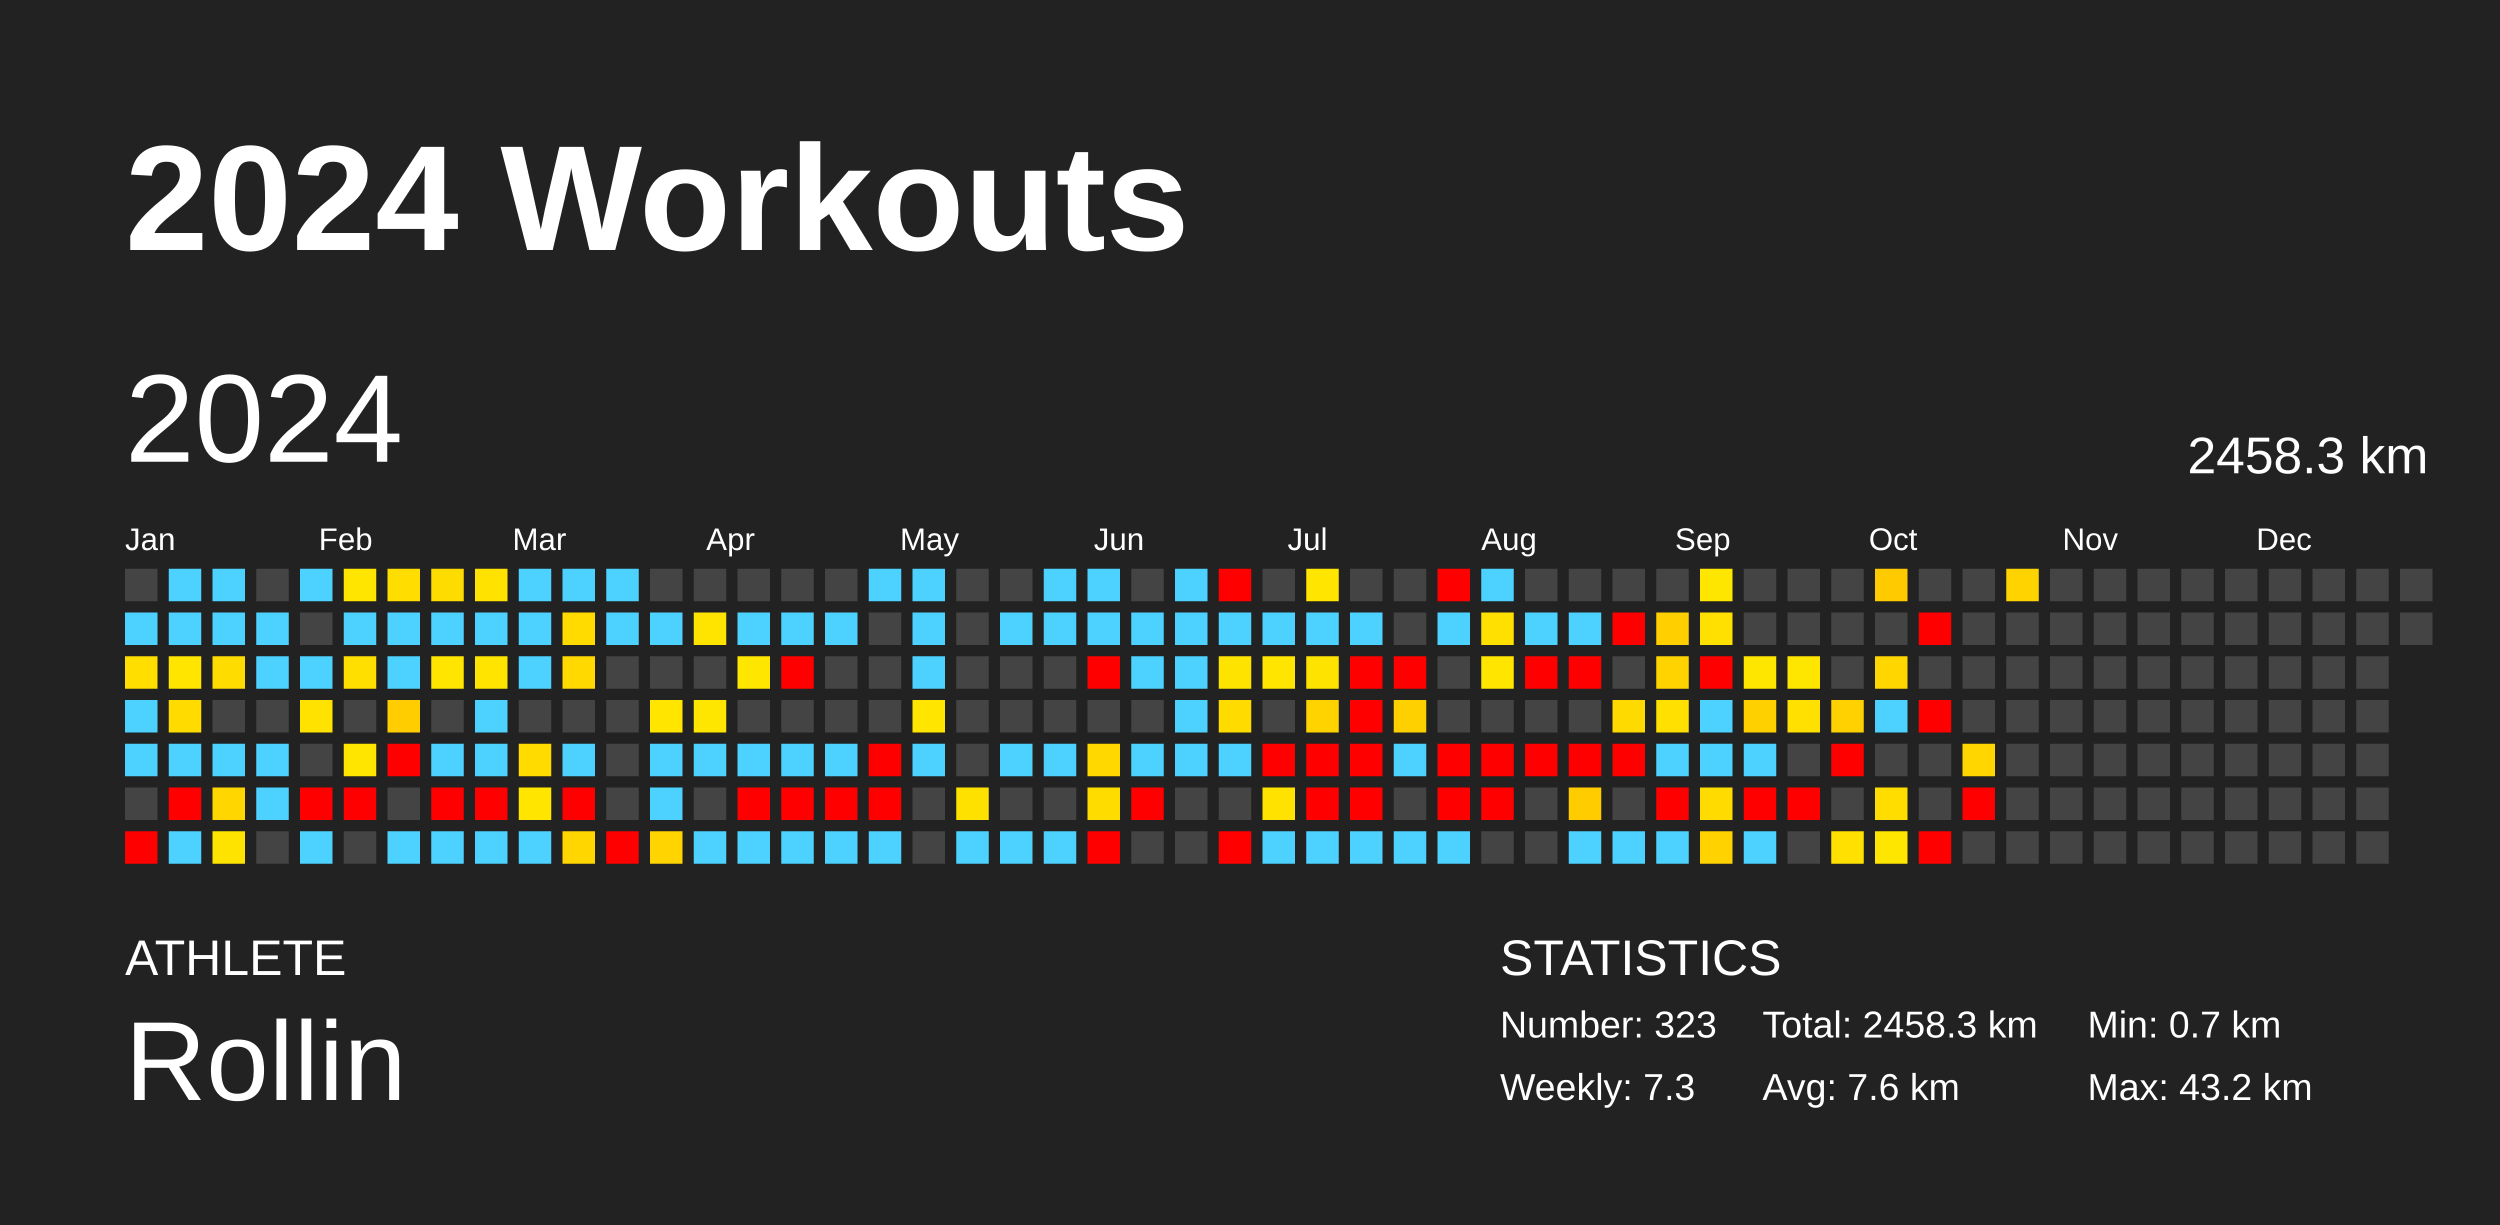
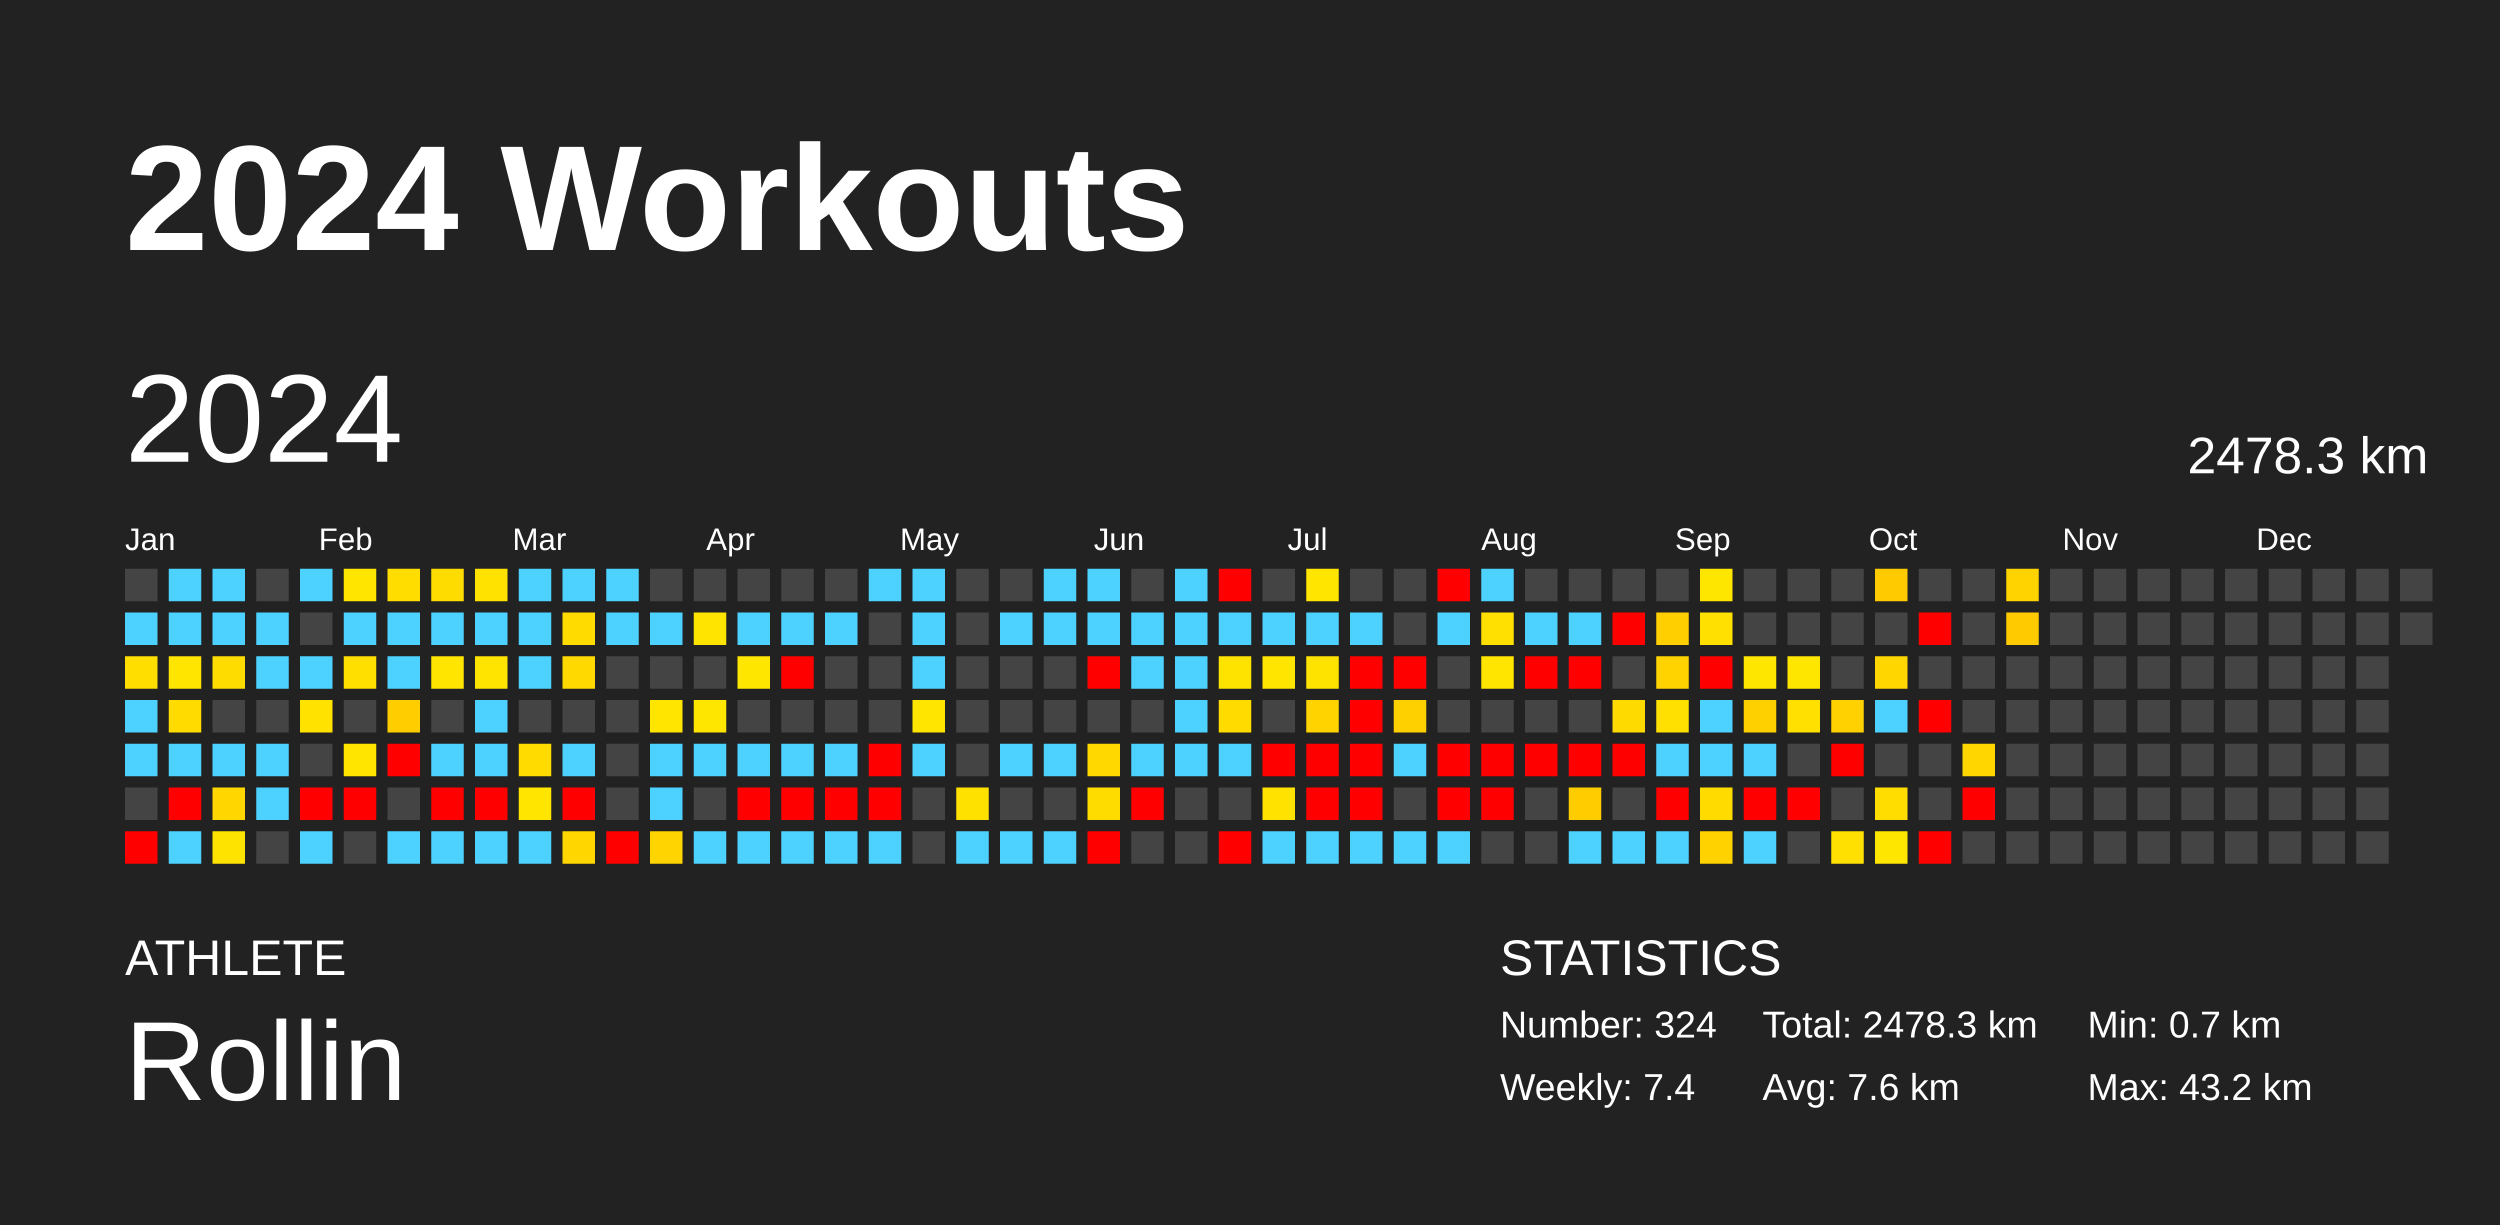
<svg xmlns="http://www.w3.org/2000/svg" baseProfile="full" height="98mm" version="1.1" viewBox="0,0,200,98" width="200mm">
  <defs />
  <rect fill="#222222" height="98" width="200" x="0" y="0" />
  <text fill="#FFFFFF" style="font-size:12px; font-family:Arial; font-weight:bold;" x="10" y="20">2024 Workouts</text>
  <text fill="#FFFFFF" style="font-size:4px; font-family:Arial" x="10" y="78">ATHLETE</text>
  <text fill="#FFFFFF" style="font-size:9px; font-family:Arial" x="10" y="88">Rollin</text>
  <text fill="#FFFFFF" style="font-size:4px; font-family:Arial" x="120" y="78">STATISTICS</text>
-   <text fill="#FFFFFF" style="font-size:3px; font-family:Arial" x="120" y="83">Number: 323</text>
-   <text fill="#FFFFFF" style="font-size:3px; font-family:Arial" x="120" y="88">Weekly: 7.3</text>
-   <text fill="#FFFFFF" style="font-size:3px; font-family:Arial" x="141" y="83">Total: 2458.3 km</text>
+   <text fill="#FFFFFF" style="font-size:3px; font-family:Arial" x="120" y="83">Number: 324</text>
+   <text fill="#FFFFFF" style="font-size:3px; font-family:Arial" x="120" y="88">Weekly: 7.4</text>
+   <text fill="#FFFFFF" style="font-size:3px; font-family:Arial" x="141" y="83">Total: 2478.3 km</text>
  <text fill="#FFFFFF" style="font-size:3px; font-family:Arial" x="141" y="88">Avg: 7.6 km</text>
  <text fill="#FFFFFF" style="font-size:3px; font-family:Arial" x="167" y="83">Min: 0.7 km</text>
  <text fill="#FFFFFF" style="font-size:3px; font-family:Arial" x="167" y="88">Max: 43.2 km</text>
  <text dominant-baseline="hanging" fill="#FFFFFF" style="font-size:10.0px; font-family:Arial;" x="10" y="30">2024</text>
-   <text dominant-baseline="hanging" fill="#FFFFFF" style="font-size:4.125px; font-family:Arial;" x="175" y="35">2458.3 km</text>
+   <text dominant-baseline="hanging" fill="#FFFFFF" style="font-size:4.125px; font-family:Arial;" x="175" y="35">2478.3 km</text>
  <text fill="#FFFFFF" style="font-size:2.5px; font-family:Arial" x="10.0" y="44">Jan</text>
  <text fill="#FFFFFF" style="font-size:2.5px; font-family:Arial" x="25.5" y="44">Feb</text>
  <text fill="#FFFFFF" style="font-size:2.5px; font-family:Arial" x="41.0" y="44">Mar</text>
  <text fill="#FFFFFF" style="font-size:2.5px; font-family:Arial" x="56.5" y="44">Apr</text>
  <text fill="#FFFFFF" style="font-size:2.5px; font-family:Arial" x="72.0" y="44">May</text>
  <text fill="#FFFFFF" style="font-size:2.5px; font-family:Arial" x="87.5" y="44">Jun</text>
  <text fill="#FFFFFF" style="font-size:2.5px; font-family:Arial" x="103.0" y="44">Jul</text>
  <text fill="#FFFFFF" style="font-size:2.5px; font-family:Arial" x="118.5" y="44">Aug</text>
  <text fill="#FFFFFF" style="font-size:2.5px; font-family:Arial" x="134.0" y="44">Sep</text>
  <text fill="#FFFFFF" style="font-size:2.5px; font-family:Arial" x="149.5" y="44">Oct</text>
  <text fill="#FFFFFF" style="font-size:2.5px; font-family:Arial" x="165.0" y="44">Nov</text>
  <text fill="#FFFFFF" style="font-size:2.5px; font-family:Arial" x="180.5" y="44">Dec</text>
  <rect fill="#444444" height="2.6" width="2.6" x="10.0" y="45.5" />
  <rect fill="#4dd2ff" height="2.6" width="2.6" x="10.0" y="49.0" />
  <rect fill="#ffde00" height="2.6" width="2.6" x="10.0" y="52.5" />
  <rect fill="#4dd2ff" height="2.6" width="2.6" x="10.0" y="56.0" />
  <rect fill="#4dd2ff" height="2.6" width="2.6" x="10.0" y="59.5" />
  <rect fill="#444444" height="2.6" width="2.6" x="10.0" y="63.0" />
  <rect fill="red" height="2.6" width="2.6" x="10.0" y="66.5" />
  <rect fill="#4dd2ff" height="2.6" width="2.6" x="13.5" y="45.5" />
  <rect fill="#4dd2ff" height="2.6" width="2.6" x="13.5" y="49.0" />
  <rect fill="#ffe500" height="2.6" width="2.6" x="13.5" y="52.5" />
  <rect fill="#ffdb00" height="2.6" width="2.6" x="13.5" y="56.0" />
  <rect fill="#4dd2ff" height="2.6" width="2.6" x="13.5" y="59.5" />
  <rect fill="red" height="2.6" width="2.6" x="13.5" y="63.0" />
  <rect fill="#4dd2ff" height="2.6" width="2.6" x="13.5" y="66.5" />
  <rect fill="#4dd2ff" height="2.6" width="2.6" x="17.0" y="45.5" />
  <rect fill="#4dd2ff" height="2.6" width="2.6" x="17.0" y="49.0" />
  <rect fill="#ffdc00" height="2.6" width="2.6" x="17.0" y="52.5" />
  <rect fill="#444444" height="2.6" width="2.6" x="17.0" y="56.0" />
  <rect fill="#4dd2ff" height="2.6" width="2.6" x="17.0" y="59.5" />
  <rect fill="#ffd600" height="2.6" width="2.6" x="17.0" y="63.0" />
  <rect fill="#ffe300" height="2.6" width="2.6" x="17.0" y="66.5" />
  <rect fill="#444444" height="2.6" width="2.6" x="20.5" y="45.5" />
  <rect fill="#4dd2ff" height="2.6" width="2.6" x="20.5" y="49.0" />
  <rect fill="#4dd2ff" height="2.6" width="2.6" x="20.5" y="52.5" />
  <rect fill="#444444" height="2.6" width="2.6" x="20.5" y="56.0" />
  <rect fill="#4dd2ff" height="2.6" width="2.6" x="20.5" y="59.5" />
  <rect fill="#4dd2ff" height="2.6" width="2.6" x="20.5" y="63.0" />
  <rect fill="#444444" height="2.6" width="2.6" x="20.5" y="66.5" />
  <rect fill="#4dd2ff" height="2.6" width="2.6" x="24.0" y="45.5" />
  <rect fill="#444444" height="2.6" width="2.6" x="24.0" y="49.0" />
  <rect fill="#4dd2ff" height="2.6" width="2.6" x="24.0" y="52.5" />
  <rect fill="#ffe200" height="2.6" width="2.6" x="24.0" y="56.0" />
  <rect fill="#444444" height="2.6" width="2.6" x="24.0" y="59.5" />
  <rect fill="red" height="2.6" width="2.6" x="24.0" y="63.0" />
  <rect fill="#4dd2ff" height="2.6" width="2.6" x="24.0" y="66.5" />
  <rect fill="#ffe500" height="2.6" width="2.6" x="27.5" y="45.5" />
  <rect fill="#4dd2ff" height="2.6" width="2.6" x="27.5" y="49.0" />
  <rect fill="#ffdf00" height="2.6" width="2.6" x="27.5" y="52.5" />
  <rect fill="#444444" height="2.6" width="2.6" x="27.5" y="56.0" />
  <rect fill="#ffe500" height="2.6" width="2.6" x="27.5" y="59.5" />
  <rect fill="red" height="2.6" width="2.6" x="27.5" y="63.0" />
  <rect fill="#444444" height="2.6" width="2.6" x="27.5" y="66.5" />
  <rect fill="#ffdd00" height="2.6" width="2.6" x="31.0" y="45.5" />
  <rect fill="#4dd2ff" height="2.6" width="2.6" x="31.0" y="49.0" />
  <rect fill="#4dd2ff" height="2.6" width="2.6" x="31.0" y="52.5" />
  <rect fill="#ffcd00" height="2.6" width="2.6" x="31.0" y="56.0" />
  <rect fill="red" height="2.6" width="2.6" x="31.0" y="59.5" />
  <rect fill="#444444" height="2.6" width="2.6" x="31.0" y="63.0" />
  <rect fill="#4dd2ff" height="2.6" width="2.6" x="31.0" y="66.5" />
  <rect fill="#ffdc00" height="2.6" width="2.6" x="34.5" y="45.5" />
  <rect fill="#4dd2ff" height="2.6" width="2.6" x="34.5" y="49.0" />
  <rect fill="#ffe500" height="2.6" width="2.6" x="34.5" y="52.5" />
  <rect fill="#444444" height="2.6" width="2.6" x="34.5" y="56.0" />
  <rect fill="#4dd2ff" height="2.6" width="2.6" x="34.5" y="59.5" />
  <rect fill="red" height="2.6" width="2.6" x="34.5" y="63.0" />
  <rect fill="#4dd2ff" height="2.6" width="2.6" x="34.5" y="66.5" />
  <rect fill="#ffe200" height="2.6" width="2.6" x="38.0" y="45.5" />
  <rect fill="#4dd2ff" height="2.6" width="2.6" x="38.0" y="49.0" />
  <rect fill="#ffe400" height="2.6" width="2.6" x="38.0" y="52.5" />
  <rect fill="#4dd2ff" height="2.6" width="2.6" x="38.0" y="56.0" />
  <rect fill="#4dd2ff" height="2.6" width="2.6" x="38.0" y="59.5" />
  <rect fill="red" height="2.6" width="2.6" x="38.0" y="63.0" />
  <rect fill="#4dd2ff" height="2.6" width="2.6" x="38.0" y="66.5" />
  <rect fill="#4dd2ff" height="2.6" width="2.6" x="41.5" y="45.5" />
  <rect fill="#4dd2ff" height="2.6" width="2.6" x="41.5" y="49.0" />
  <rect fill="#4dd2ff" height="2.6" width="2.6" x="41.5" y="52.5" />
  <rect fill="#444444" height="2.6" width="2.6" x="41.5" y="56.0" />
  <rect fill="#ffdb00" height="2.6" width="2.6" x="41.5" y="59.5" />
  <rect fill="#ffe500" height="2.6" width="2.6" x="41.5" y="63.0" />
  <rect fill="#4dd2ff" height="2.6" width="2.6" x="41.5" y="66.5" />
  <rect fill="#4dd2ff" height="2.6" width="2.6" x="45.0" y="45.5" />
  <rect fill="#ffdb00" height="2.6" width="2.6" x="45.0" y="49.0" />
  <rect fill="#ffd900" height="2.6" width="2.6" x="45.0" y="52.5" />
  <rect fill="#444444" height="2.6" width="2.6" x="45.0" y="56.0" />
  <rect fill="#4dd2ff" height="2.6" width="2.6" x="45.0" y="59.5" />
  <rect fill="red" height="2.6" width="2.6" x="45.0" y="63.0" />
  <rect fill="#ffd600" height="2.6" width="2.6" x="45.0" y="66.5" />
  <rect fill="#4dd2ff" height="2.6" width="2.6" x="48.5" y="45.5" />
  <rect fill="#4dd2ff" height="2.6" width="2.6" x="48.5" y="49.0" />
  <rect fill="#444444" height="2.6" width="2.6" x="48.5" y="52.5" />
  <rect fill="#444444" height="2.6" width="2.6" x="48.5" y="56.0" />
  <rect fill="#444444" height="2.6" width="2.6" x="48.5" y="59.5" />
  <rect fill="#444444" height="2.6" width="2.6" x="48.5" y="63.0" />
  <rect fill="red" height="2.6" width="2.6" x="48.5" y="66.5" />
  <rect fill="#444444" height="2.6" width="2.6" x="52.0" y="45.5" />
  <rect fill="#4dd2ff" height="2.6" width="2.6" x="52.0" y="49.0" />
  <rect fill="#444444" height="2.6" width="2.6" x="52.0" y="52.5" />
  <rect fill="#ffe500" height="2.6" width="2.6" x="52.0" y="56.0" />
  <rect fill="#4dd2ff" height="2.6" width="2.6" x="52.0" y="59.5" />
  <rect fill="#4dd2ff" height="2.6" width="2.6" x="52.0" y="63.0" />
  <rect fill="#ffd400" height="2.6" width="2.6" x="52.0" y="66.5" />
  <rect fill="#444444" height="2.6" width="2.6" x="55.5" y="45.5" />
  <rect fill="#ffe400" height="2.6" width="2.6" x="55.5" y="49.0" />
  <rect fill="#444444" height="2.6" width="2.6" x="55.5" y="52.5" />
  <rect fill="#ffe600" height="2.6" width="2.6" x="55.5" y="56.0" />
  <rect fill="#4dd2ff" height="2.6" width="2.6" x="55.5" y="59.5" />
  <rect fill="#444444" height="2.6" width="2.6" x="55.5" y="63.0" />
  <rect fill="#4dd2ff" height="2.6" width="2.6" x="55.5" y="66.5" />
  <rect fill="#444444" height="2.6" width="2.6" x="59.0" y="45.5" />
  <rect fill="#4dd2ff" height="2.6" width="2.6" x="59.0" y="49.0" />
  <rect fill="#ffe600" height="2.6" width="2.6" x="59.0" y="52.5" />
  <rect fill="#444444" height="2.6" width="2.6" x="59.0" y="56.0" />
  <rect fill="#4dd2ff" height="2.6" width="2.6" x="59.0" y="59.5" />
  <rect fill="red" height="2.6" width="2.6" x="59.0" y="63.0" />
  <rect fill="#4dd2ff" height="2.6" width="2.6" x="59.0" y="66.5" />
  <rect fill="#444444" height="2.6" width="2.6" x="62.5" y="45.5" />
  <rect fill="#4dd2ff" height="2.6" width="2.6" x="62.5" y="49.0" />
  <rect fill="red" height="2.6" width="2.6" x="62.5" y="52.5" />
  <rect fill="#444444" height="2.6" width="2.6" x="62.5" y="56.0" />
  <rect fill="#4dd2ff" height="2.6" width="2.6" x="62.5" y="59.5" />
  <rect fill="red" height="2.6" width="2.6" x="62.5" y="63.0" />
  <rect fill="#4dd2ff" height="2.6" width="2.6" x="62.5" y="66.5" />
  <rect fill="#444444" height="2.6" width="2.6" x="66.0" y="45.5" />
  <rect fill="#4dd2ff" height="2.6" width="2.6" x="66.0" y="49.0" />
  <rect fill="#444444" height="2.6" width="2.6" x="66.0" y="52.5" />
  <rect fill="#444444" height="2.6" width="2.6" x="66.0" y="56.0" />
  <rect fill="#4dd2ff" height="2.6" width="2.6" x="66.0" y="59.5" />
  <rect fill="red" height="2.6" width="2.6" x="66.0" y="63.0" />
  <rect fill="#4dd2ff" height="2.6" width="2.6" x="66.0" y="66.5" />
  <rect fill="#4dd2ff" height="2.6" width="2.6" x="69.5" y="45.5" />
  <rect fill="#444444" height="2.6" width="2.6" x="69.5" y="49.0" />
  <rect fill="#444444" height="2.6" width="2.6" x="69.5" y="52.5" />
  <rect fill="#444444" height="2.6" width="2.6" x="69.5" y="56.0" />
  <rect fill="red" height="2.6" width="2.6" x="69.5" y="59.5" />
  <rect fill="red" height="2.6" width="2.6" x="69.5" y="63.0" />
  <rect fill="#4dd2ff" height="2.6" width="2.6" x="69.5" y="66.5" />
  <rect fill="#4dd2ff" height="2.6" width="2.6" x="73.0" y="45.5" />
  <rect fill="#4dd2ff" height="2.6" width="2.6" x="73.0" y="49.0" />
  <rect fill="#4dd2ff" height="2.6" width="2.6" x="73.0" y="52.5" />
  <rect fill="#ffe500" height="2.6" width="2.6" x="73.0" y="56.0" />
  <rect fill="#4dd2ff" height="2.6" width="2.6" x="73.0" y="59.5" />
  <rect fill="#444444" height="2.6" width="2.6" x="73.0" y="63.0" />
  <rect fill="#444444" height="2.6" width="2.6" x="73.0" y="66.5" />
  <rect fill="#444444" height="2.6" width="2.6" x="76.5" y="45.5" />
  <rect fill="#444444" height="2.6" width="2.6" x="76.5" y="49.0" />
  <rect fill="#444444" height="2.6" width="2.6" x="76.5" y="52.5" />
  <rect fill="#444444" height="2.6" width="2.6" x="76.5" y="56.0" />
  <rect fill="#444444" height="2.6" width="2.6" x="76.5" y="59.5" />
  <rect fill="#ffe100" height="2.6" width="2.6" x="76.5" y="63.0" />
  <rect fill="#4dd2ff" height="2.6" width="2.6" x="76.5" y="66.5" />
  <rect fill="#444444" height="2.6" width="2.6" x="80.0" y="45.5" />
  <rect fill="#4dd2ff" height="2.6" width="2.6" x="80.0" y="49.0" />
  <rect fill="#444444" height="2.6" width="2.6" x="80.0" y="52.5" />
  <rect fill="#444444" height="2.6" width="2.6" x="80.0" y="56.0" />
  <rect fill="#4dd2ff" height="2.6" width="2.6" x="80.0" y="59.5" />
  <rect fill="#444444" height="2.6" width="2.6" x="80.0" y="63.0" />
  <rect fill="#4dd2ff" height="2.6" width="2.6" x="80.0" y="66.5" />
  <rect fill="#4dd2ff" height="2.6" width="2.6" x="83.5" y="45.5" />
  <rect fill="#4dd2ff" height="2.6" width="2.6" x="83.5" y="49.0" />
  <rect fill="#444444" height="2.6" width="2.6" x="83.5" y="52.5" />
  <rect fill="#444444" height="2.6" width="2.6" x="83.5" y="56.0" />
  <rect fill="#4dd2ff" height="2.6" width="2.6" x="83.5" y="59.5" />
  <rect fill="#444444" height="2.6" width="2.6" x="83.5" y="63.0" />
  <rect fill="#4dd2ff" height="2.6" width="2.6" x="83.5" y="66.5" />
  <rect fill="#4dd2ff" height="2.6" width="2.6" x="87.0" y="45.5" />
  <rect fill="#4dd2ff" height="2.6" width="2.6" x="87.0" y="49.0" />
  <rect fill="red" height="2.6" width="2.6" x="87.0" y="52.5" />
  <rect fill="#444444" height="2.6" width="2.6" x="87.0" y="56.0" />
  <rect fill="#ffd800" height="2.6" width="2.6" x="87.0" y="59.5" />
  <rect fill="#ffdc00" height="2.6" width="2.6" x="87.0" y="63.0" />
  <rect fill="red" height="2.6" width="2.6" x="87.0" y="66.5" />
  <rect fill="#444444" height="2.6" width="2.6" x="90.5" y="45.5" />
  <rect fill="#4dd2ff" height="2.6" width="2.6" x="90.5" y="49.0" />
  <rect fill="#4dd2ff" height="2.6" width="2.6" x="90.5" y="52.5" />
  <rect fill="#444444" height="2.6" width="2.6" x="90.5" y="56.0" />
  <rect fill="#4dd2ff" height="2.6" width="2.6" x="90.5" y="59.5" />
  <rect fill="red" height="2.6" width="2.6" x="90.5" y="63.0" />
  <rect fill="#444444" height="2.6" width="2.6" x="90.5" y="66.5" />
  <rect fill="#4dd2ff" height="2.6" width="2.6" x="94.0" y="45.5" />
  <rect fill="#4dd2ff" height="2.6" width="2.6" x="94.0" y="49.0" />
  <rect fill="#4dd2ff" height="2.6" width="2.6" x="94.0" y="52.5" />
  <rect fill="#4dd2ff" height="2.6" width="2.6" x="94.0" y="56.0" />
  <rect fill="#4dd2ff" height="2.6" width="2.6" x="94.0" y="59.5" />
  <rect fill="#444444" height="2.6" width="2.6" x="94.0" y="63.0" />
  <rect fill="#444444" height="2.6" width="2.6" x="94.0" y="66.5" />
  <rect fill="red" height="2.6" width="2.6" x="97.5" y="45.5" />
  <rect fill="#4dd2ff" height="2.6" width="2.6" x="97.5" y="49.0" />
  <rect fill="#ffe300" height="2.6" width="2.6" x="97.5" y="52.5" />
  <rect fill="#ffdb00" height="2.6" width="2.6" x="97.5" y="56.0" />
  <rect fill="#4dd2ff" height="2.6" width="2.6" x="97.5" y="59.5" />
  <rect fill="#444444" height="2.6" width="2.6" x="97.5" y="63.0" />
  <rect fill="red" height="2.6" width="2.6" x="97.5" y="66.5" />
  <rect fill="#444444" height="2.6" width="2.6" x="101.0" y="45.5" />
  <rect fill="#4dd2ff" height="2.6" width="2.6" x="101.0" y="49.0" />
  <rect fill="#ffe500" height="2.6" width="2.6" x="101.0" y="52.5" />
  <rect fill="#444444" height="2.6" width="2.6" x="101.0" y="56.0" />
  <rect fill="red" height="2.6" width="2.6" x="101.0" y="59.5" />
  <rect fill="#ffe200" height="2.6" width="2.6" x="101.0" y="63.0" />
  <rect fill="#4dd2ff" height="2.6" width="2.6" x="101.0" y="66.5" />
  <rect fill="#ffe500" height="2.6" width="2.6" x="104.5" y="45.5" />
  <rect fill="#4dd2ff" height="2.6" width="2.6" x="104.5" y="49.0" />
  <rect fill="#ffe300" height="2.6" width="2.6" x="104.5" y="52.5" />
  <rect fill="#ffd300" height="2.6" width="2.6" x="104.5" y="56.0" />
  <rect fill="red" height="2.6" width="2.6" x="104.5" y="59.5" />
  <rect fill="red" height="2.6" width="2.6" x="104.5" y="63.0" />
  <rect fill="#4dd2ff" height="2.6" width="2.6" x="104.5" y="66.5" />
  <rect fill="#444444" height="2.6" width="2.6" x="108.0" y="45.5" />
  <rect fill="#4dd2ff" height="2.6" width="2.6" x="108.0" y="49.0" />
  <rect fill="red" height="2.6" width="2.6" x="108.0" y="52.5" />
  <rect fill="red" height="2.6" width="2.6" x="108.0" y="56.0" />
  <rect fill="red" height="2.6" width="2.6" x="108.0" y="59.5" />
  <rect fill="red" height="2.6" width="2.6" x="108.0" y="63.0" />
  <rect fill="#4dd2ff" height="2.6" width="2.6" x="108.0" y="66.5" />
  <rect fill="#444444" height="2.6" width="2.6" x="111.5" y="45.5" />
  <rect fill="#444444" height="2.6" width="2.6" x="111.5" y="49.0" />
  <rect fill="red" height="2.6" width="2.6" x="111.5" y="52.5" />
  <rect fill="#ffd000" height="2.6" width="2.6" x="111.5" y="56.0" />
  <rect fill="#4dd2ff" height="2.6" width="2.6" x="111.5" y="59.5" />
  <rect fill="#444444" height="2.6" width="2.6" x="111.5" y="63.0" />
  <rect fill="#4dd2ff" height="2.6" width="2.6" x="111.5" y="66.5" />
  <rect fill="red" height="2.6" width="2.6" x="115.0" y="45.5" />
  <rect fill="#4dd2ff" height="2.6" width="2.6" x="115.0" y="49.0" />
  <rect fill="#444444" height="2.6" width="2.6" x="115.0" y="52.5" />
  <rect fill="#444444" height="2.6" width="2.6" x="115.0" y="56.0" />
  <rect fill="red" height="2.6" width="2.6" x="115.0" y="59.5" />
  <rect fill="red" height="2.6" width="2.6" x="115.0" y="63.0" />
  <rect fill="#4dd2ff" height="2.6" width="2.6" x="115.0" y="66.5" />
  <rect fill="#4dd2ff" height="2.6" width="2.6" x="118.5" y="45.5" />
  <rect fill="#ffe000" height="2.6" width="2.6" x="118.5" y="49.0" />
  <rect fill="#ffe500" height="2.6" width="2.6" x="118.5" y="52.5" />
  <rect fill="#444444" height="2.6" width="2.6" x="118.5" y="56.0" />
  <rect fill="red" height="2.6" width="2.6" x="118.5" y="59.5" />
  <rect fill="red" height="2.6" width="2.6" x="118.5" y="63.0" />
  <rect fill="#444444" height="2.6" width="2.6" x="118.5" y="66.5" />
  <rect fill="#444444" height="2.6" width="2.6" x="122.0" y="45.5" />
  <rect fill="#4dd2ff" height="2.6" width="2.6" x="122.0" y="49.0" />
  <rect fill="red" height="2.6" width="2.6" x="122.0" y="52.5" />
  <rect fill="#444444" height="2.6" width="2.6" x="122.0" y="56.0" />
  <rect fill="red" height="2.6" width="2.6" x="122.0" y="59.5" />
  <rect fill="#444444" height="2.6" width="2.6" x="122.0" y="63.0" />
  <rect fill="#444444" height="2.6" width="2.6" x="122.0" y="66.5" />
  <rect fill="#444444" height="2.6" width="2.6" x="125.5" y="45.5" />
  <rect fill="#4dd2ff" height="2.6" width="2.6" x="125.5" y="49.0" />
  <rect fill="red" height="2.6" width="2.6" x="125.5" y="52.5" />
  <rect fill="#444444" height="2.6" width="2.6" x="125.5" y="56.0" />
  <rect fill="red" height="2.6" width="2.6" x="125.5" y="59.5" />
  <rect fill="#ffcc00" height="2.6" width="2.6" x="125.5" y="63.0" />
  <rect fill="#4dd2ff" height="2.6" width="2.6" x="125.5" y="66.5" />
  <rect fill="#444444" height="2.6" width="2.6" x="129.0" y="45.5" />
  <rect fill="red" height="2.6" width="2.6" x="129.0" y="49.0" />
  <rect fill="#444444" height="2.6" width="2.6" x="129.0" y="52.5" />
  <rect fill="#ffda00" height="2.6" width="2.6" x="129.0" y="56.0" />
  <rect fill="red" height="2.6" width="2.6" x="129.0" y="59.5" />
  <rect fill="#444444" height="2.6" width="2.6" x="129.0" y="63.0" />
  <rect fill="#4dd2ff" height="2.6" width="2.6" x="129.0" y="66.5" />
  <rect fill="#444444" height="2.6" width="2.6" x="132.5" y="45.5" />
  <rect fill="#ffcf00" height="2.6" width="2.6" x="132.5" y="49.0" />
  <rect fill="#ffd300" height="2.6" width="2.6" x="132.5" y="52.5" />
  <rect fill="#ffe000" height="2.6" width="2.6" x="132.5" y="56.0" />
  <rect fill="#4dd2ff" height="2.6" width="2.6" x="132.5" y="59.5" />
  <rect fill="red" height="2.6" width="2.6" x="132.5" y="63.0" />
  <rect fill="#4dd2ff" height="2.6" width="2.6" x="132.5" y="66.5" />
  <rect fill="#ffe600" height="2.6" width="2.6" x="136.0" y="45.5" />
  <rect fill="#ffe000" height="2.6" width="2.6" x="136.0" y="49.0" />
  <rect fill="red" height="2.6" width="2.6" x="136.0" y="52.5" />
  <rect fill="#4dd2ff" height="2.6" width="2.6" x="136.0" y="56.0" />
  <rect fill="#4dd2ff" height="2.6" width="2.6" x="136.0" y="59.5" />
  <rect fill="#ffdb00" height="2.6" width="2.6" x="136.0" y="63.0" />
  <rect fill="#ffd200" height="2.6" width="2.6" x="136.0" y="66.5" />
  <rect fill="#444444" height="2.6" width="2.6" x="139.5" y="45.5" />
  <rect fill="#444444" height="2.6" width="2.6" x="139.5" y="49.0" />
  <rect fill="#ffe600" height="2.6" width="2.6" x="139.5" y="52.5" />
  <rect fill="#ffd000" height="2.6" width="2.6" x="139.5" y="56.0" />
  <rect fill="#4dd2ff" height="2.6" width="2.6" x="139.5" y="59.5" />
  <rect fill="red" height="2.6" width="2.6" x="139.5" y="63.0" />
  <rect fill="#4dd2ff" height="2.6" width="2.6" x="139.5" y="66.5" />
  <rect fill="#444444" height="2.6" width="2.6" x="143.0" y="45.5" />
  <rect fill="#444444" height="2.6" width="2.6" x="143.0" y="49.0" />
  <rect fill="#ffe600" height="2.6" width="2.6" x="143.0" y="52.5" />
  <rect fill="#ffe000" height="2.6" width="2.6" x="143.0" y="56.0" />
  <rect fill="#444444" height="2.6" width="2.6" x="143.0" y="59.5" />
  <rect fill="red" height="2.6" width="2.6" x="143.0" y="63.0" />
  <rect fill="#444444" height="2.6" width="2.6" x="143.0" y="66.5" />
  <rect fill="#444444" height="2.6" width="2.6" x="146.5" y="45.5" />
  <rect fill="#444444" height="2.6" width="2.6" x="146.5" y="49.0" />
  <rect fill="#444444" height="2.6" width="2.6" x="146.5" y="52.5" />
  <rect fill="#ffd100" height="2.6" width="2.6" x="146.5" y="56.0" />
  <rect fill="red" height="2.6" width="2.6" x="146.5" y="59.5" />
  <rect fill="#444444" height="2.6" width="2.6" x="146.5" y="63.0" />
  <rect fill="#ffe000" height="2.6" width="2.6" x="146.5" y="66.5" />
  <rect fill="#ffcb00" height="2.6" width="2.6" x="150.0" y="45.5" />
  <rect fill="#444444" height="2.6" width="2.6" x="150.0" y="49.0" />
  <rect fill="#ffd600" height="2.6" width="2.6" x="150.0" y="52.5" />
  <rect fill="#4dd2ff" height="2.6" width="2.6" x="150.0" y="56.0" />
  <rect fill="#444444" height="2.6" width="2.6" x="150.0" y="59.5" />
  <rect fill="#ffdd00" height="2.6" width="2.6" x="150.0" y="63.0" />
  <rect fill="#ffe600" height="2.6" width="2.6" x="150.0" y="66.5" />
  <rect fill="#444444" height="2.6" width="2.6" x="153.5" y="45.5" />
  <rect fill="red" height="2.6" width="2.6" x="153.5" y="49.0" />
  <rect fill="#444444" height="2.6" width="2.6" x="153.5" y="52.5" />
  <rect fill="red" height="2.6" width="2.6" x="153.5" y="56.0" />
  <rect fill="#444444" height="2.6" width="2.6" x="153.5" y="59.5" />
  <rect fill="#444444" height="2.6" width="2.6" x="153.5" y="63.0" />
  <rect fill="red" height="2.6" width="2.6" x="153.5" y="66.5" />
  <rect fill="#444444" height="2.6" width="2.6" x="157.0" y="45.5" />
  <rect fill="#444444" height="2.6" width="2.6" x="157.0" y="49.0" />
  <rect fill="#444444" height="2.6" width="2.6" x="157.0" y="52.5" />
  <rect fill="#444444" height="2.6" width="2.6" x="157.0" y="56.0" />
  <rect fill="#ffd600" height="2.6" width="2.6" x="157.0" y="59.5" />
  <rect fill="red" height="2.6" width="2.6" x="157.0" y="63.0" />
  <rect fill="#444444" height="2.6" width="2.6" x="157.0" y="66.5" />
  <rect fill="#ffd300" height="2.6" width="2.6" x="160.5" y="45.5" />
-   <rect fill="#444444" height="2.6" width="2.6" x="160.5" y="49.0" />
+   <rect fill="#ffca00" height="2.6" width="2.6" x="160.5" y="49.0" />
  <rect fill="#444444" height="2.6" width="2.6" x="160.5" y="52.5" />
  <rect fill="#444444" height="2.6" width="2.6" x="160.5" y="56.0" />
  <rect fill="#444444" height="2.6" width="2.6" x="160.5" y="59.5" />
  <rect fill="#444444" height="2.6" width="2.6" x="160.5" y="63.0" />
  <rect fill="#444444" height="2.6" width="2.6" x="160.5" y="66.5" />
  <rect fill="#444444" height="2.6" width="2.6" x="164.0" y="45.5" />
  <rect fill="#444444" height="2.6" width="2.6" x="164.0" y="49.0" />
  <rect fill="#444444" height="2.6" width="2.6" x="164.0" y="52.5" />
  <rect fill="#444444" height="2.6" width="2.6" x="164.0" y="56.0" />
  <rect fill="#444444" height="2.6" width="2.6" x="164.0" y="59.5" />
  <rect fill="#444444" height="2.6" width="2.6" x="164.0" y="63.0" />
  <rect fill="#444444" height="2.6" width="2.6" x="164.0" y="66.5" />
  <rect fill="#444444" height="2.6" width="2.6" x="167.5" y="45.5" />
  <rect fill="#444444" height="2.6" width="2.6" x="167.5" y="49.0" />
  <rect fill="#444444" height="2.6" width="2.6" x="167.5" y="52.5" />
  <rect fill="#444444" height="2.6" width="2.6" x="167.5" y="56.0" />
  <rect fill="#444444" height="2.6" width="2.6" x="167.5" y="59.5" />
  <rect fill="#444444" height="2.6" width="2.6" x="167.5" y="63.0" />
  <rect fill="#444444" height="2.6" width="2.6" x="167.5" y="66.5" />
  <rect fill="#444444" height="2.6" width="2.6" x="171.0" y="45.5" />
  <rect fill="#444444" height="2.6" width="2.6" x="171.0" y="49.0" />
  <rect fill="#444444" height="2.6" width="2.6" x="171.0" y="52.5" />
  <rect fill="#444444" height="2.6" width="2.6" x="171.0" y="56.0" />
  <rect fill="#444444" height="2.6" width="2.6" x="171.0" y="59.5" />
  <rect fill="#444444" height="2.6" width="2.6" x="171.0" y="63.0" />
  <rect fill="#444444" height="2.6" width="2.6" x="171.0" y="66.5" />
  <rect fill="#444444" height="2.6" width="2.6" x="174.5" y="45.5" />
  <rect fill="#444444" height="2.6" width="2.6" x="174.5" y="49.0" />
  <rect fill="#444444" height="2.6" width="2.6" x="174.5" y="52.5" />
  <rect fill="#444444" height="2.6" width="2.6" x="174.5" y="56.0" />
  <rect fill="#444444" height="2.6" width="2.6" x="174.5" y="59.5" />
  <rect fill="#444444" height="2.6" width="2.6" x="174.5" y="63.0" />
  <rect fill="#444444" height="2.6" width="2.6" x="174.5" y="66.5" />
  <rect fill="#444444" height="2.6" width="2.6" x="178.0" y="45.5" />
  <rect fill="#444444" height="2.6" width="2.6" x="178.0" y="49.0" />
  <rect fill="#444444" height="2.6" width="2.6" x="178.0" y="52.5" />
  <rect fill="#444444" height="2.6" width="2.6" x="178.0" y="56.0" />
  <rect fill="#444444" height="2.6" width="2.6" x="178.0" y="59.5" />
  <rect fill="#444444" height="2.6" width="2.6" x="178.0" y="63.0" />
  <rect fill="#444444" height="2.6" width="2.6" x="178.0" y="66.5" />
  <rect fill="#444444" height="2.6" width="2.6" x="181.5" y="45.5" />
  <rect fill="#444444" height="2.6" width="2.6" x="181.5" y="49.0" />
  <rect fill="#444444" height="2.6" width="2.6" x="181.5" y="52.5" />
  <rect fill="#444444" height="2.6" width="2.6" x="181.5" y="56.0" />
  <rect fill="#444444" height="2.6" width="2.6" x="181.5" y="59.5" />
  <rect fill="#444444" height="2.6" width="2.6" x="181.5" y="63.0" />
  <rect fill="#444444" height="2.6" width="2.6" x="181.5" y="66.5" />
  <rect fill="#444444" height="2.6" width="2.6" x="185.0" y="45.5" />
  <rect fill="#444444" height="2.6" width="2.6" x="185.0" y="49.0" />
  <rect fill="#444444" height="2.6" width="2.6" x="185.0" y="52.5" />
  <rect fill="#444444" height="2.6" width="2.6" x="185.0" y="56.0" />
  <rect fill="#444444" height="2.6" width="2.6" x="185.0" y="59.5" />
  <rect fill="#444444" height="2.6" width="2.6" x="185.0" y="63.0" />
  <rect fill="#444444" height="2.6" width="2.6" x="185.0" y="66.5" />
  <rect fill="#444444" height="2.6" width="2.6" x="188.5" y="45.5" />
  <rect fill="#444444" height="2.6" width="2.6" x="188.5" y="49.0" />
  <rect fill="#444444" height="2.6" width="2.6" x="188.5" y="52.5" />
  <rect fill="#444444" height="2.6" width="2.6" x="188.5" y="56.0" />
  <rect fill="#444444" height="2.6" width="2.6" x="188.5" y="59.5" />
  <rect fill="#444444" height="2.6" width="2.6" x="188.5" y="63.0" />
  <rect fill="#444444" height="2.6" width="2.6" x="188.5" y="66.5" />
  <rect fill="#444444" height="2.6" width="2.6" x="192.0" y="45.5" />
  <rect fill="#444444" height="2.6" width="2.6" x="192.0" y="49.0" />
</svg>
